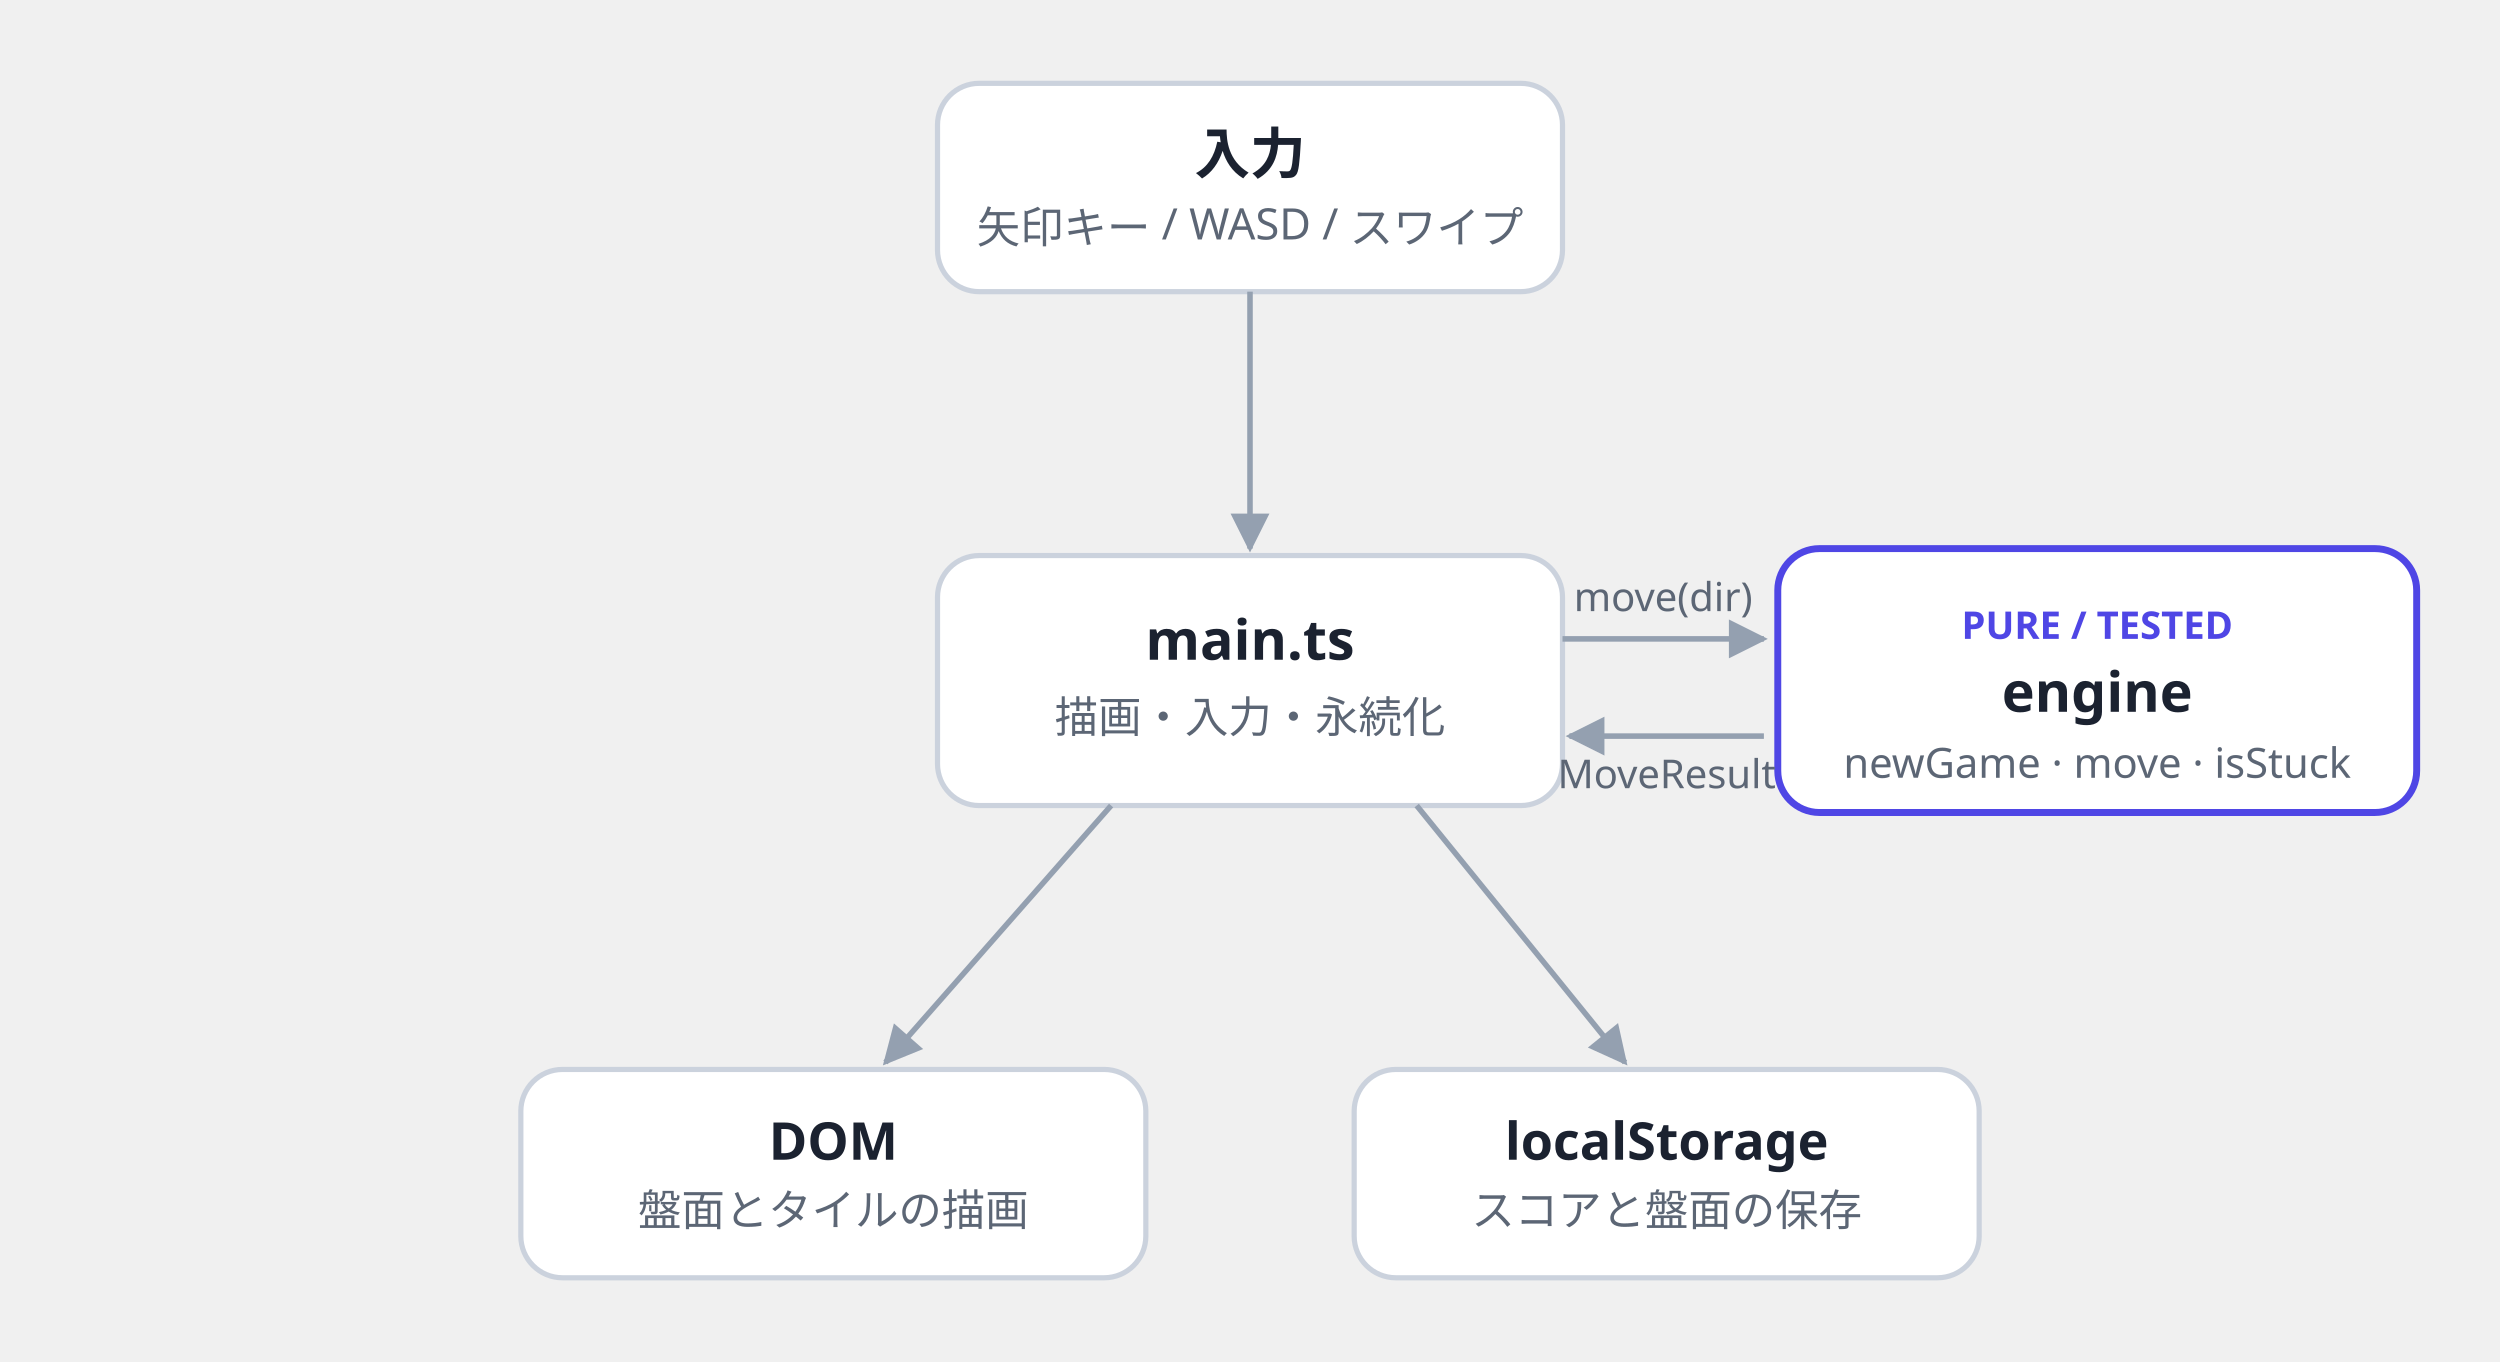
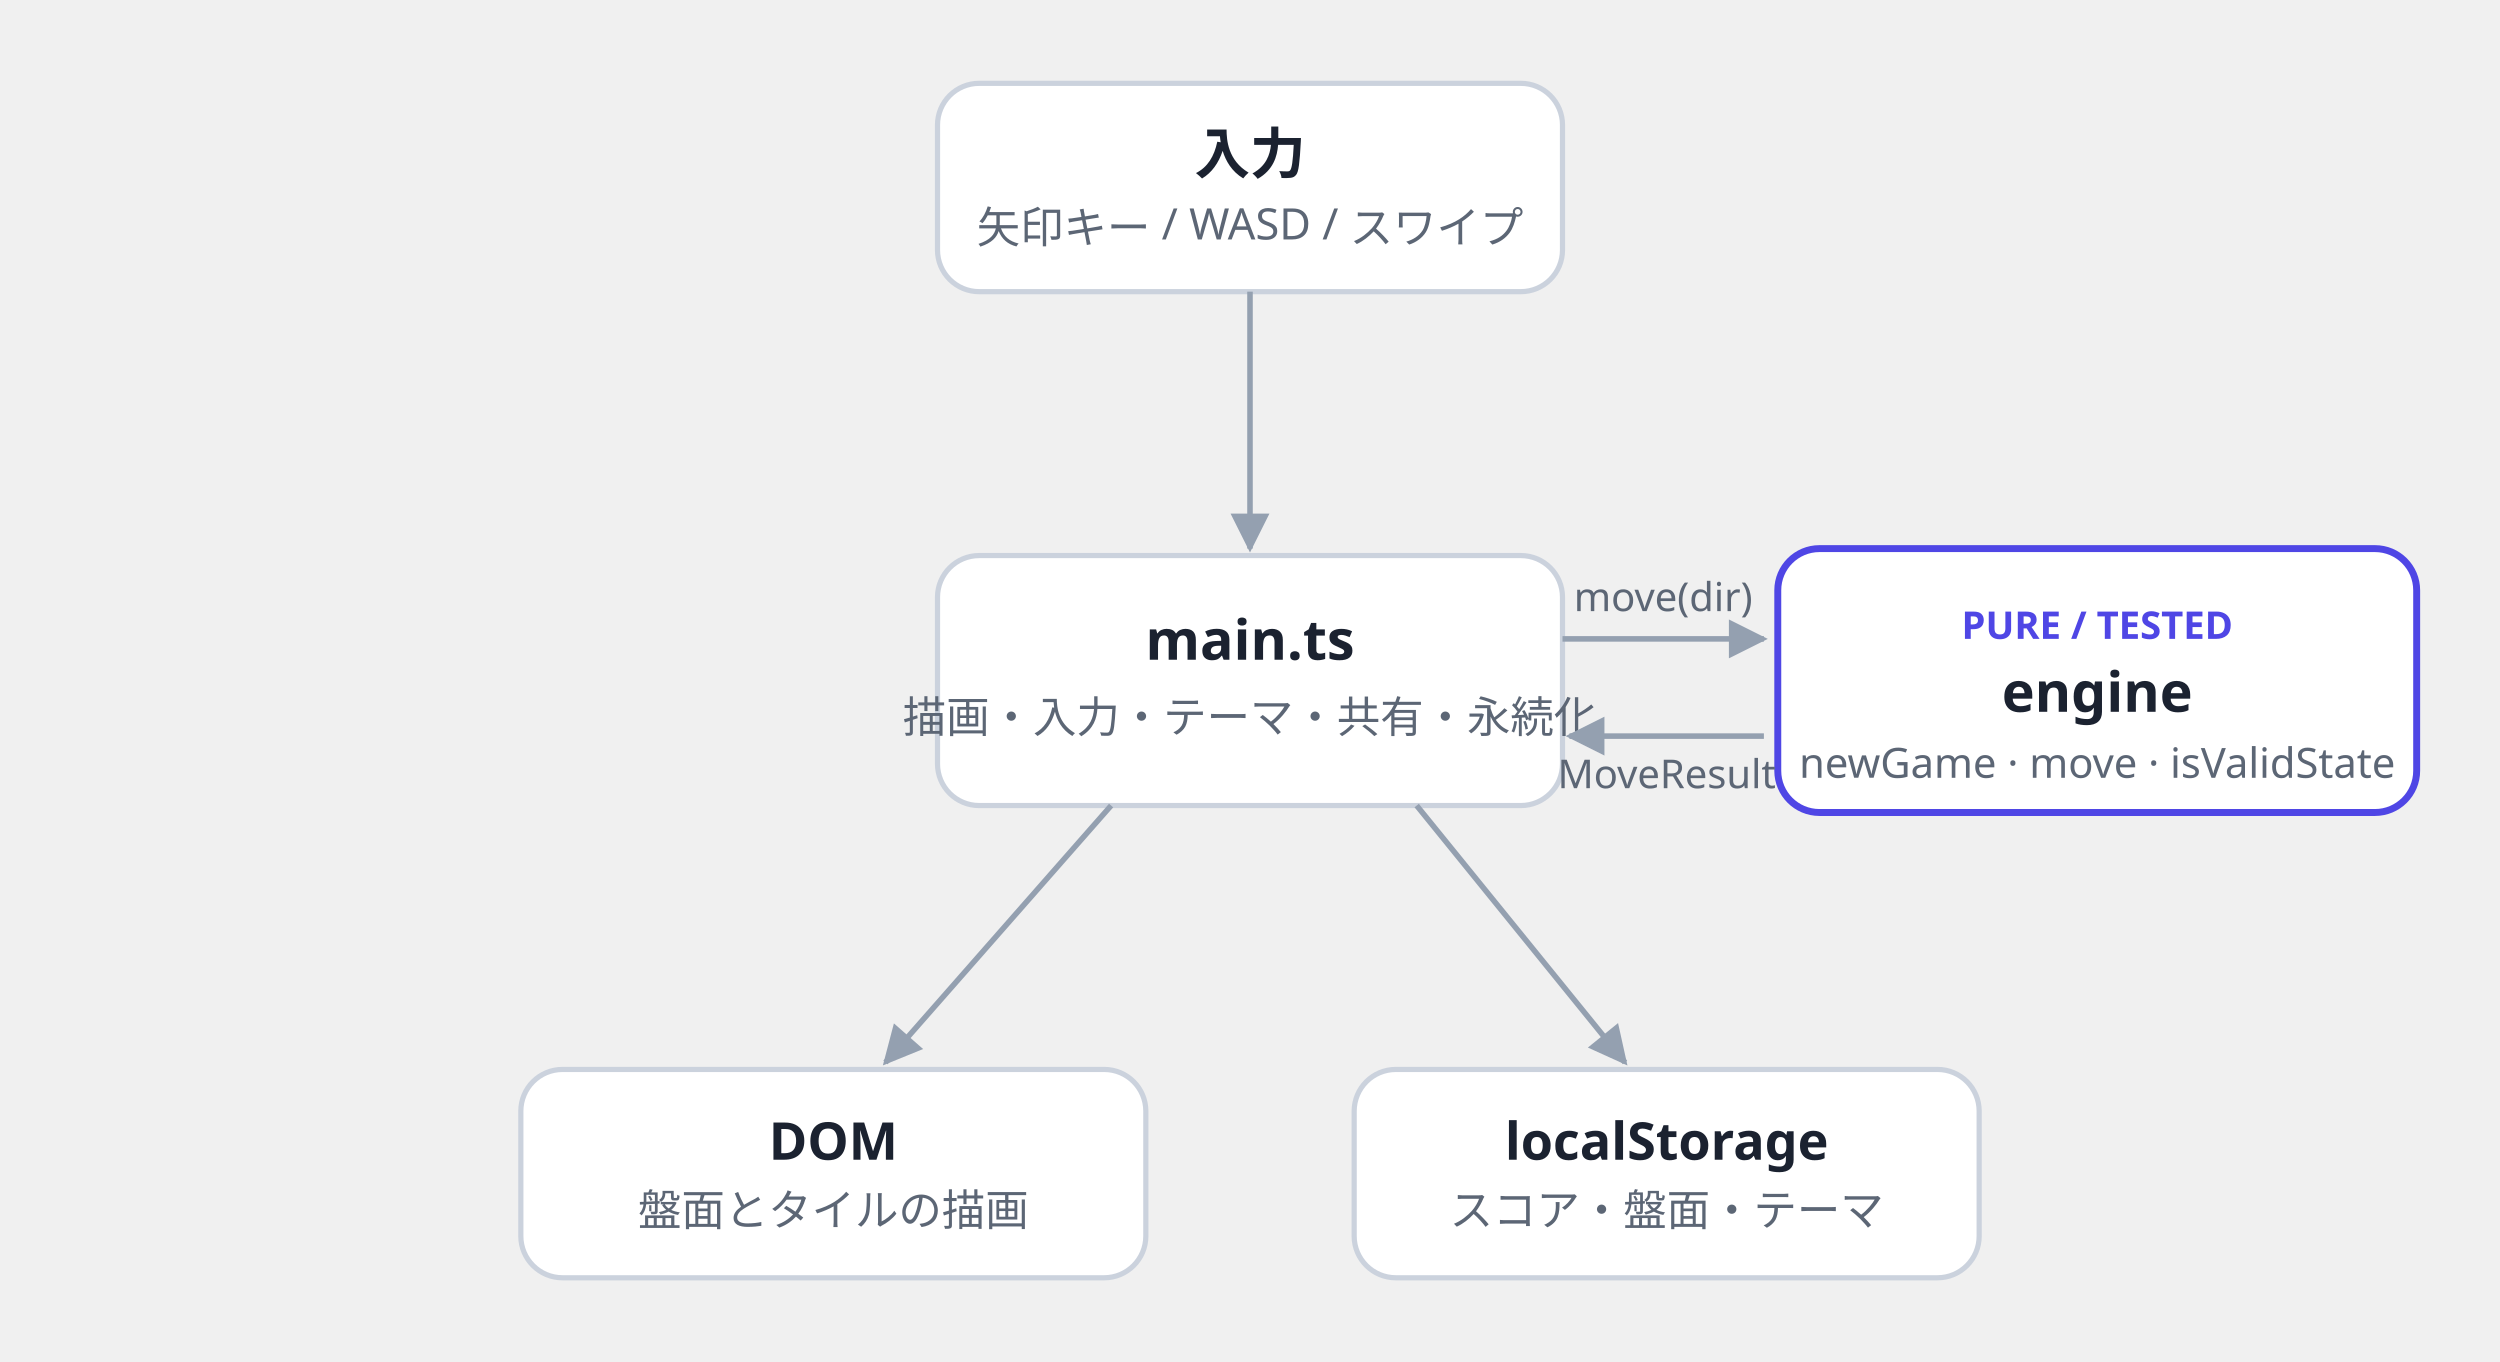
<svg xmlns="http://www.w3.org/2000/svg" viewBox="0 0 720 392" role="img" aria-label="kasanari のアーキテクチャ図。入力を main.ts が受け取り、純粋ロジックの engine に処理を委ね、結果を DOM と localStorage に反映する。">
  <style>
    .node { fill: #ffffff; stroke: #cbd2dd; stroke-width: 1.5; }
    .accent { fill: #ffffff; stroke: #4f46e5; stroke-width: 2; }
    .title { fill: #1b2230; font-weight: 700; }
    .sub { fill: #5c6675; }
    .edge { fill: none; stroke: #94a0b0; stroke-width: 1.6; }
    .edge-label { fill: #5c6675; }
    .tag { fill: #4f46e5; font-weight: 700; }
    text { font-family: 'Hiragino Sans', system-ui, sans-serif; }
    @media (prefers-color-scheme: dark) {
      .node { fill: #171b22; stroke: #2b3340; }
      .accent { fill: #171b22; stroke: #7c84ff; }
      .title { fill: #e7ebf2; }
      .sub { fill: #97a1b1; }
      .edge { stroke: #5c6675; }
      .edge-label { fill: #97a1b1; }
      .tag { fill: #7c84ff; }
    }
  </style>
  <defs>
    <marker id="arrow" viewBox="0 0 10 10" refX="9" refY="5" markerWidth="7" markerHeight="7" orient="auto-start-reverse">
      <path d="M0 0L10 5L0 10z" fill="#94a0b0" />
    </marker>
  </defs>
  <rect class="node" x="270" y="24" width="180" height="60" rx="12" />
  <text class="title" x="360" y="50" text-anchor="middle" font-size="16">入力</text>
  <text class="sub" x="360" y="70" text-anchor="middle" font-size="12.5">矢印キー / WASD / スワイプ</text>
  <rect class="node" x="270" y="160" width="180" height="72" rx="12" />
  <text class="title" x="360" y="190" text-anchor="middle" font-size="16">main.ts</text>
-   <text class="sub" x="360" y="211" text-anchor="middle" font-size="12.5">描画・入力・永続化</text>
+   <text class="sub" x="360" y="211" text-anchor="middle" font-size="12.5">描画・入力・テーマ・共有・永続化</text>
  <rect class="accent" x="512" y="158" width="184" height="76" rx="12" />
  <text class="tag" x="604" y="184" text-anchor="middle" font-size="11">PURE / TESTED</text>
  <text class="title" x="604" y="205" text-anchor="middle" font-size="16">engine</text>
-   <text class="sub" x="604" y="224" text-anchor="middle" font-size="12">newGame · move · isStuck</text>
+   <text class="sub" x="604" y="224" text-anchor="middle" font-size="12">newGame · move · isValidState</text>
  <rect class="node" x="150" y="308" width="180" height="60" rx="12" />
  <text class="title" x="240" y="334" text-anchor="middle" font-size="15">DOM</text>
  <text class="sub" x="240" y="353" text-anchor="middle" font-size="12.5">盤面とタイルの描画</text>
  <rect class="node" x="390" y="308" width="180" height="60" rx="12" />
  <text class="title" x="480" y="334" text-anchor="middle" font-size="15">localStorage</text>
-   <text class="sub" x="480" y="353" text-anchor="middle" font-size="12.5">スコアと盤面の保存</text>
+   <text class="sub" x="480" y="353" text-anchor="middle" font-size="12.5">スコア・盤面・テーマ</text>
  <path class="edge" d="M360 84 L360 158" marker-end="url(#arrow)" />
  <path class="edge" d="M450 184 L508 184" marker-end="url(#arrow)" />
  <text class="edge-label" x="479" y="176" text-anchor="middle" font-size="11.5">move(dir)</text>
  <path class="edge" d="M508 212 L452 212" marker-end="url(#arrow)" />
  <text class="edge-label" x="480" y="227" text-anchor="middle" font-size="11.5">MoveResult</text>
  <path class="edge" d="M320 232 L255 306" marker-end="url(#arrow)" />
  <path class="edge" d="M408 232 L468 306" marker-end="url(#arrow)" />
</svg>
